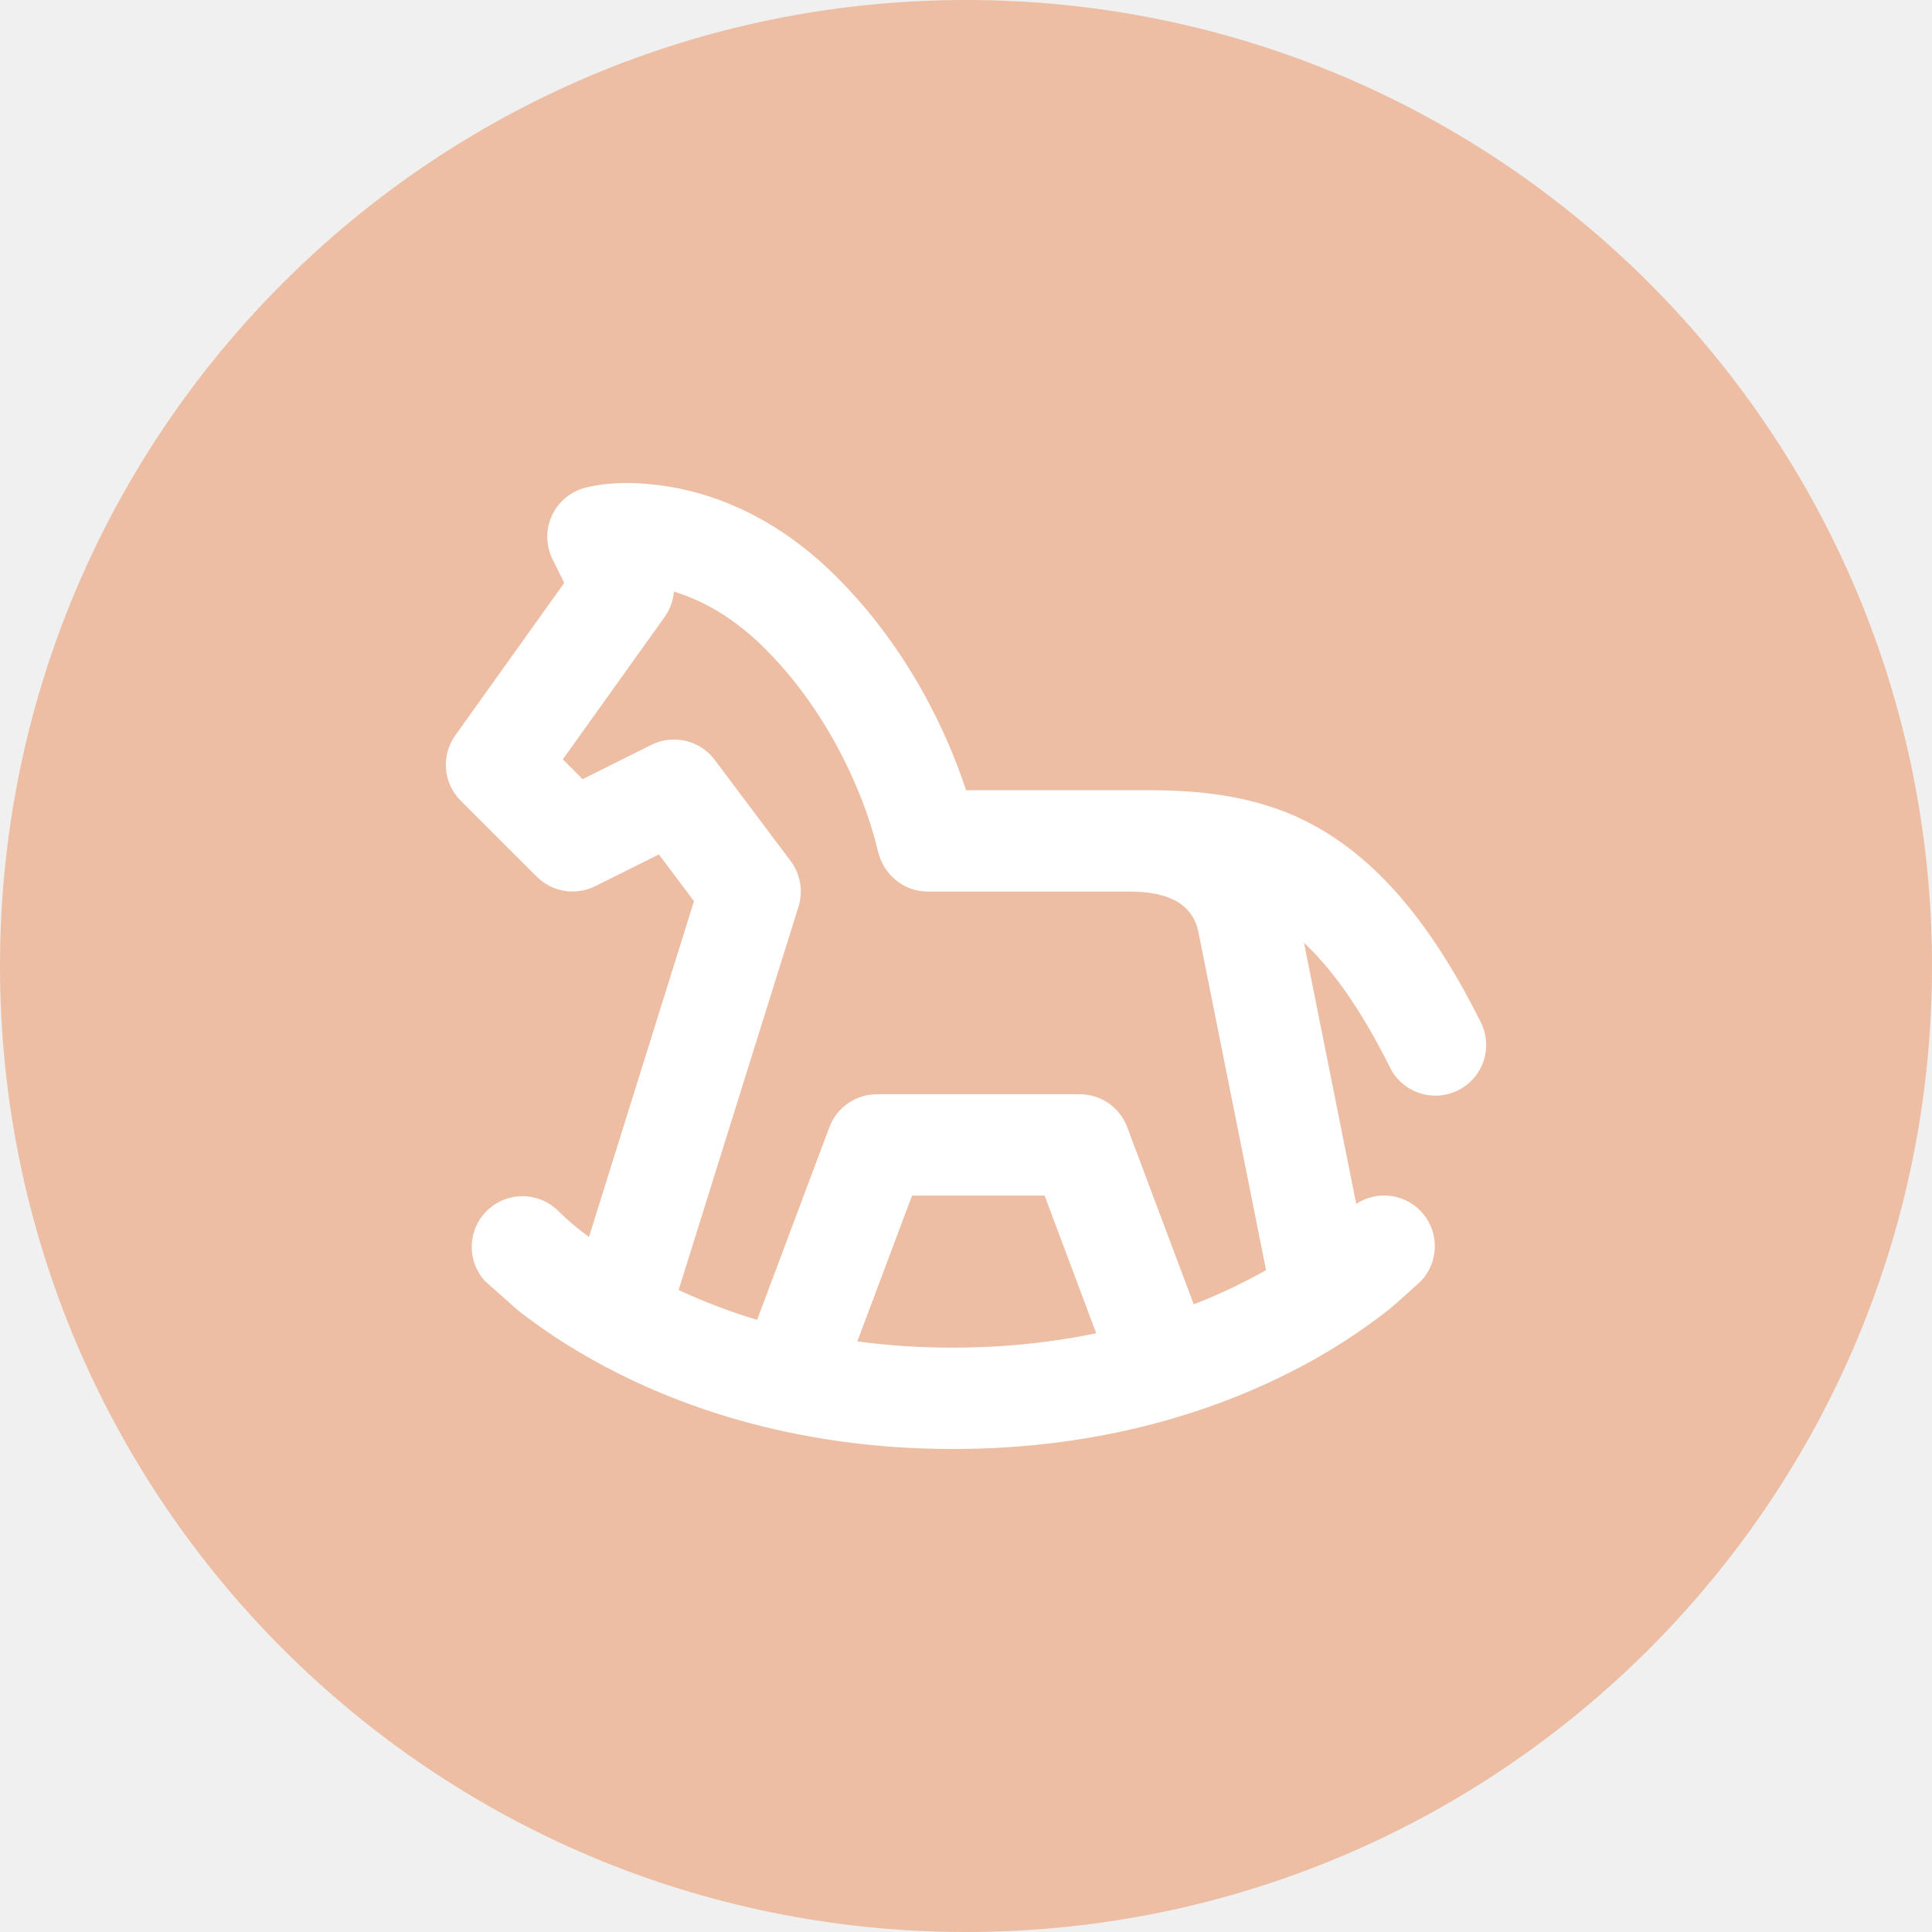
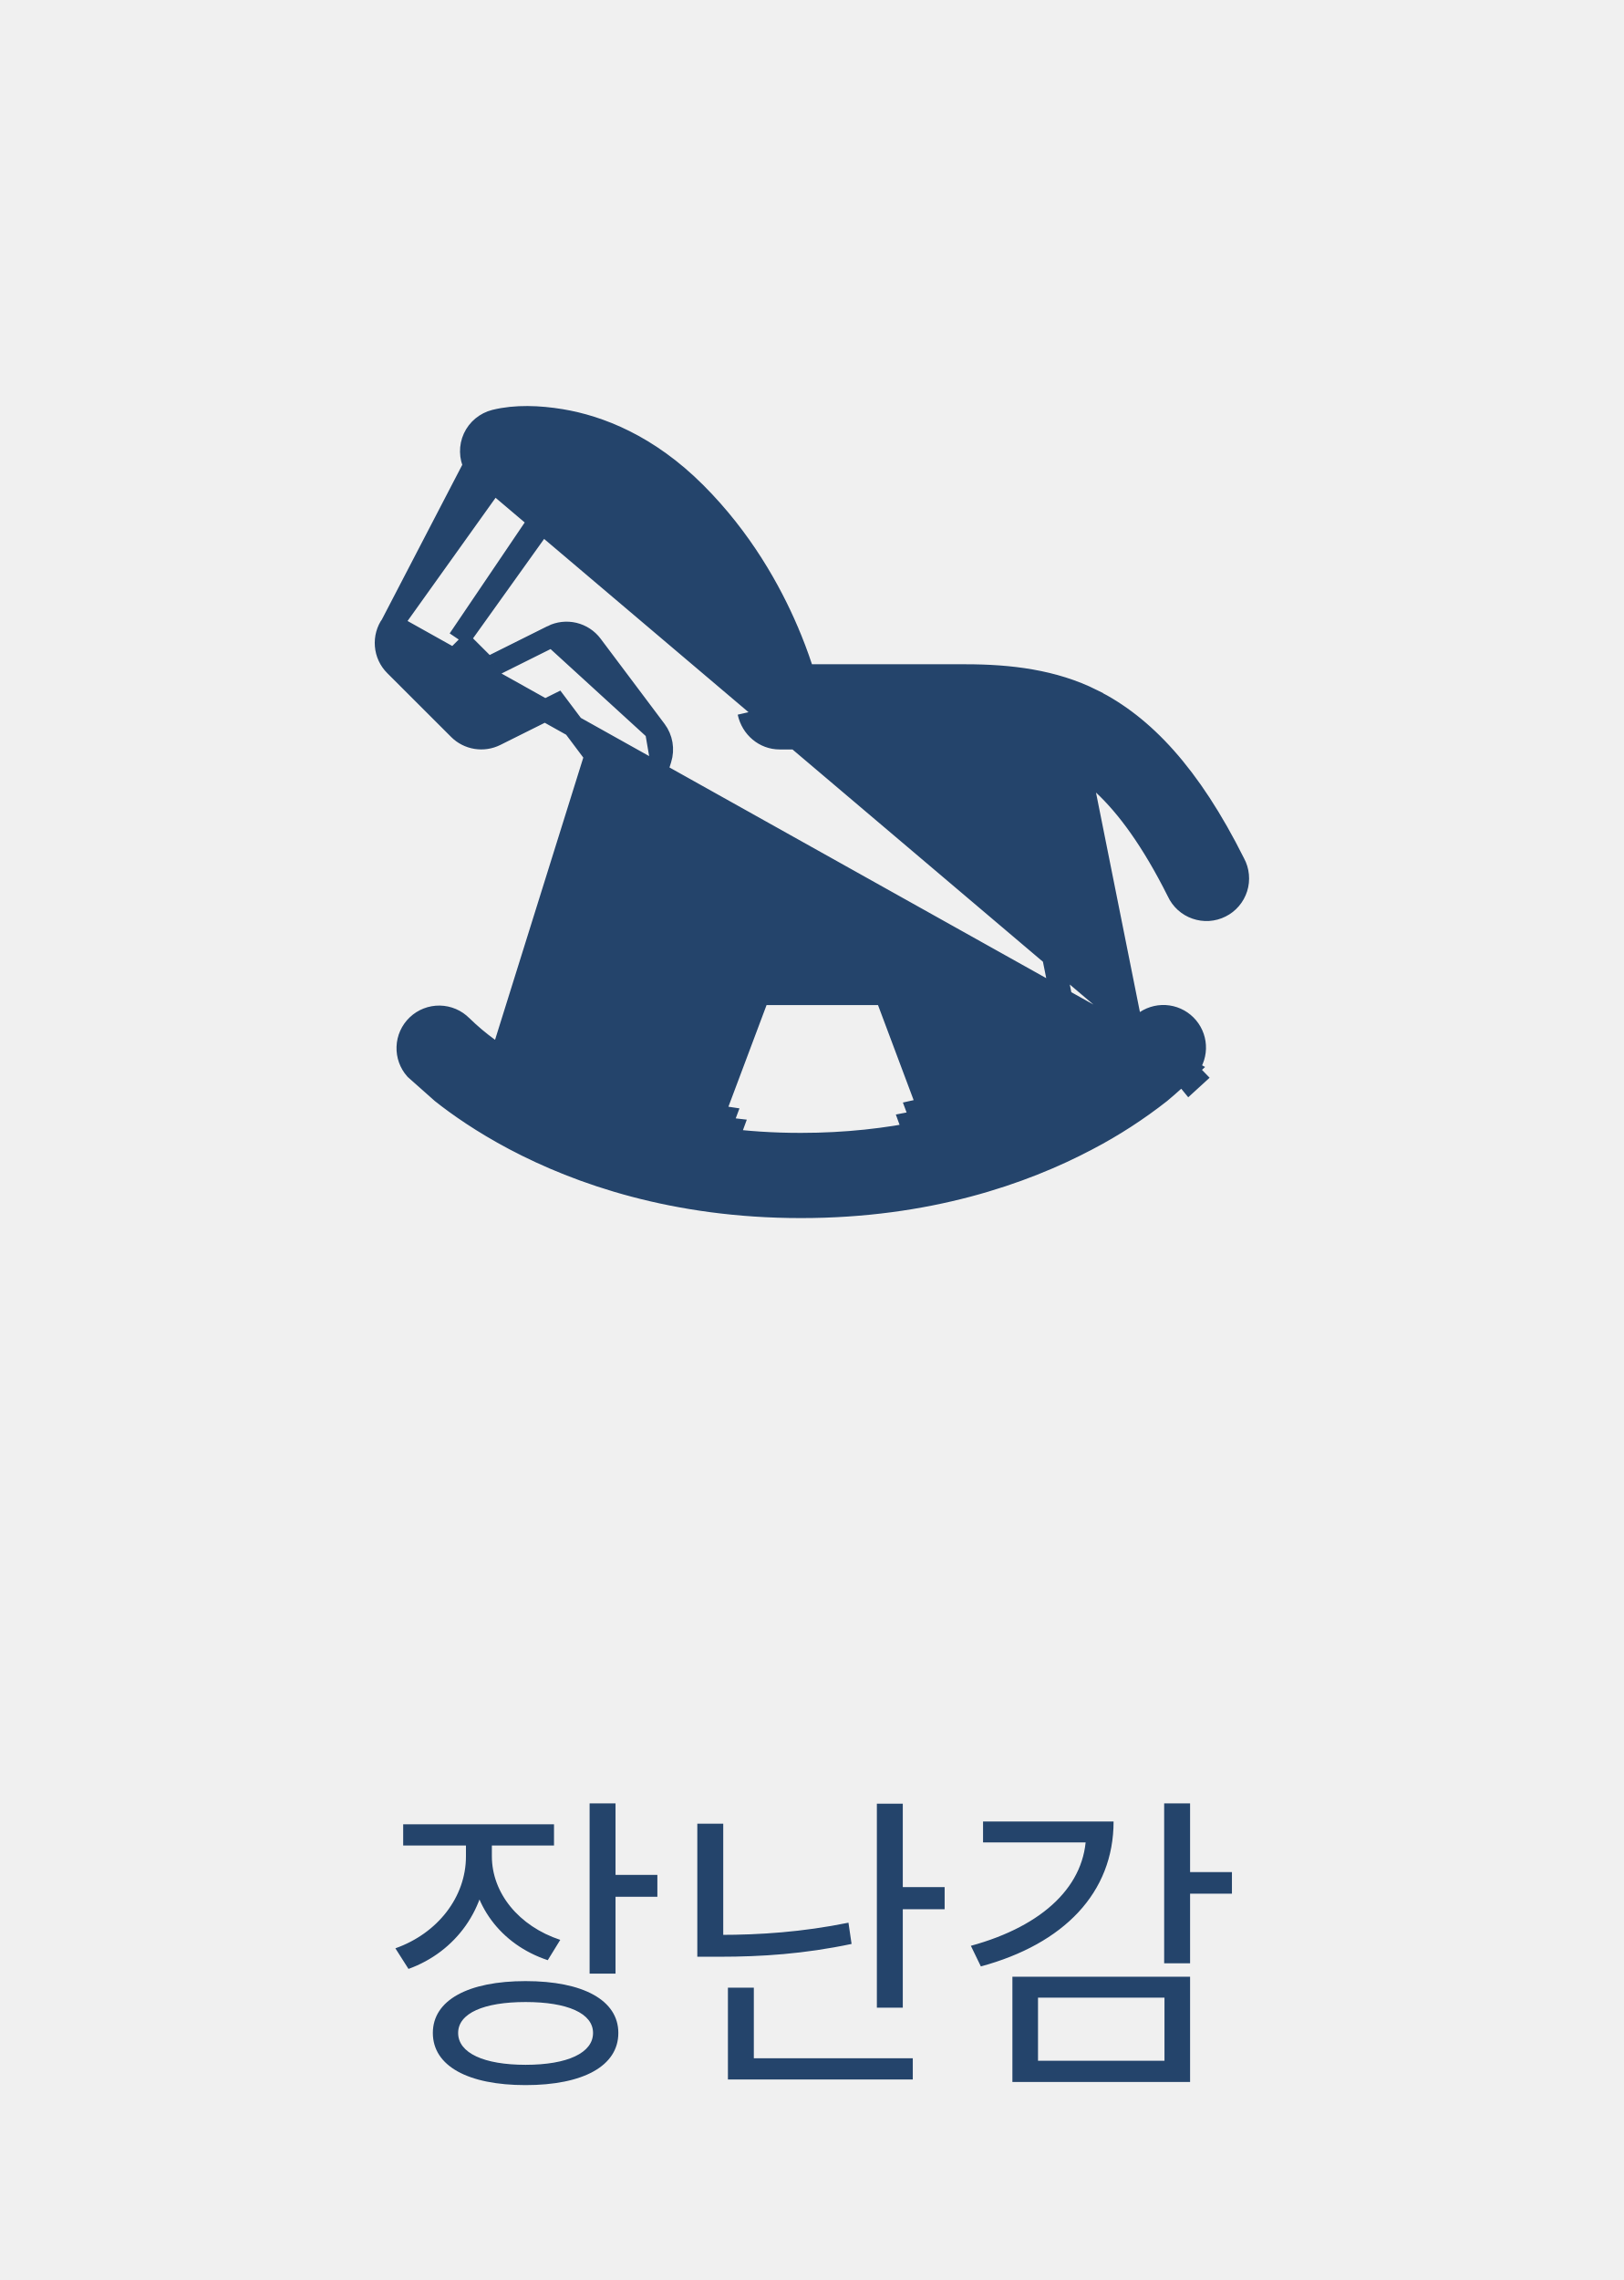
- <svg xmlns="http://www.w3.org/2000/svg" width="52" height="52" viewBox="0 0 52 52" fill="none">
-   <g filter="url(#filter0_b_496_1354)">
-     <circle cx="26" cy="26" r="26" fill="#EDBEA4" />
-   </g>
-   <path fill-rule="evenodd" clip-rule="evenodd" d="M14.874 15.057L15.188 15.688L12.254 19.793C12.066 20.056 11.978 20.377 12.005 20.698C12.031 21.02 12.171 21.322 12.4 21.55L14.447 23.596C14.65 23.799 14.911 23.932 15.194 23.978C15.476 24.023 15.766 23.979 16.022 23.851L17.734 22.997L18.679 24.255L15.853 33.293C15.564 33.083 15.29 32.852 15.034 32.603C14.783 32.348 14.442 32.202 14.085 32.196C13.727 32.191 13.381 32.325 13.122 32.571C12.863 32.817 12.71 33.155 12.698 33.512C12.685 33.87 12.814 34.217 13.055 34.481L13.923 35.252C14.465 35.681 15.261 36.241 16.309 36.796C18.415 37.909 21.531 39 25.649 39C29.767 39 32.885 37.909 34.99 36.796C35.83 36.355 36.629 35.838 37.376 35.252C37.586 35.084 38.27 34.458 38.244 34.481C38.474 34.238 38.608 33.919 38.618 33.584C38.629 33.25 38.516 32.923 38.301 32.666C38.086 32.409 37.784 32.24 37.453 32.192C37.121 32.143 36.783 32.218 36.503 32.402L35.097 25.376C35.811 26.043 36.582 27.074 37.396 28.698C37.473 28.863 37.582 29.012 37.717 29.135C37.852 29.258 38.011 29.352 38.184 29.413C38.356 29.473 38.539 29.498 38.721 29.487C38.904 29.475 39.082 29.427 39.245 29.346C39.409 29.264 39.554 29.15 39.673 29.011C39.792 28.872 39.881 28.711 39.937 28.537C39.992 28.363 40.011 28.179 39.994 27.997C39.977 27.816 39.923 27.639 39.837 27.478C38.395 24.596 36.853 22.954 35.132 22.094C33.821 21.44 32.366 21.268 30.918 21.268H26.002C25.865 20.855 25.711 20.448 25.539 20.048C24.98 18.747 24.041 17.05 22.52 15.53C20.938 13.949 19.308 13.316 18.025 13.101C17.297 12.982 16.489 12.943 15.763 13.125C15.565 13.174 15.38 13.268 15.223 13.398C15.066 13.529 14.94 13.693 14.855 13.878C14.77 14.064 14.727 14.266 14.731 14.47C14.734 14.674 14.783 14.875 14.874 15.057ZM34.076 34.185L32.257 25.093C32.074 24.181 31.203 24.001 30.403 23.996H24.967C24.308 23.996 23.763 23.521 23.625 22.887C23.477 22.283 23.278 21.693 23.03 21.123C22.565 20.038 21.797 18.665 20.59 17.458C19.698 16.567 18.837 16.134 18.138 15.924C18.118 16.169 18.032 16.405 17.888 16.606L15.148 20.439L15.681 20.972L17.532 20.048C17.818 19.906 18.145 19.867 18.456 19.941C18.767 20.014 19.042 20.194 19.234 20.449L21.282 23.177C21.411 23.35 21.498 23.552 21.534 23.765C21.571 23.978 21.556 24.196 21.492 24.402L18.265 34.721C18.881 35.008 19.585 35.286 20.378 35.525L22.324 30.337C22.422 30.077 22.596 29.853 22.825 29.695C23.053 29.537 23.324 29.452 23.602 29.452H29.062C29.339 29.452 29.611 29.537 29.839 29.695C30.067 29.853 30.242 30.077 30.339 30.337L32.13 35.107C32.881 34.814 33.531 34.495 34.076 34.185ZM29.505 35.885L28.116 32.18H24.548L23.075 36.104C23.928 36.218 24.788 36.274 25.649 36.272C27.081 36.272 28.366 36.122 29.505 35.885Z" fill="white" />
-   <defs>
-     <filter id="filter0_b_496_1354" x="-20" y="-20" width="92" height="92" filterUnits="userSpaceOnUse" color-interpolation-filters="sRGB">
-       <feFlood flood-opacity="0" result="BackgroundImageFix" />
-       <feGaussianBlur in="BackgroundImageFix" stdDeviation="10" />
-       <feComposite in2="SourceAlpha" operator="in" result="effect1_backgroundBlur_496_1354" />
-       <feBlend mode="normal" in="SourceGraphic" in2="effect1_backgroundBlur_496_1354" result="shape" />
-     </filter>
-   </defs>
+ <svg xmlns="http://www.w3.org/2000/svg" width="52" height="73" viewBox="0 0 52 73" fill="none">
+   <path d="M14.921 58.71H15.601V59.44C15.601 61.1 14.601 62.49 13.081 63.04L12.661 62.38C14.021 61.9 14.921 60.73 14.921 59.44V58.71ZM15.071 58.71H15.751V59.43C15.751 60.61 16.611 61.67 17.941 62.11L17.541 62.76C16.031 62.26 15.071 60.97 15.071 59.43V58.71ZM12.911 58.41H17.741V59.09H12.911V58.41ZM18.881 57.74H19.711V63.19H18.881V57.74ZM19.481 60.03H21.051V60.73H19.481V60.03ZM16.831 63.43C18.671 63.43 19.801 64.04 19.801 65.09C19.801 66.15 18.671 66.76 16.831 66.76C14.991 66.76 13.861 66.15 13.861 65.09C13.861 64.04 14.991 63.43 16.831 63.43ZM16.831 64.1C15.491 64.1 14.671 64.46 14.671 65.09C14.671 65.73 15.491 66.11 16.831 66.11C18.171 66.11 18.991 65.73 18.991 65.09C18.991 64.46 18.171 64.1 16.831 64.1ZM22.33 58.39H23.16V62.21H22.33V58.39ZM22.33 61.95H23.05C24.34 61.95 25.69 61.86 27.17 61.56L27.27 62.24C25.75 62.56 24.39 62.65 23.05 62.65H22.33V61.95ZM28.08 57.75H28.91V64.28H28.08V57.75ZM28.65 60.42H30.25V61.13H28.65V60.42ZM23.31 65.9H29.23V66.58H23.31V65.9ZM23.31 63.64H24.14V66.22H23.31V63.64ZM37.28 57.74H38.11V62.86H37.28V57.74ZM37.88 59.94H39.45V60.63H37.88V59.94ZM34.78 58.32H35.66C35.66 60.6 34.07 62.24 31.41 62.96L31.09 62.3C33.43 61.66 34.78 60.35 34.78 58.69V58.32ZM31.48 58.32H35.24V58.99H31.48V58.32ZM32.42 63.29H38.11V66.66H32.42V63.29ZM37.29 63.96H33.24V65.98H37.29V63.96Z" fill="#24446B" />
+   <path d="M15.188 14.901L15.188 14.901L15.502 15.532L15.596 15.72L15.473 15.891L12.539 19.997L15.188 14.901ZM15.188 14.901C15.12 14.765 15.083 14.616 15.081 14.464C15.078 14.313 15.11 14.162 15.173 14.024C15.236 13.887 15.33 13.765 15.447 13.668C15.564 13.571 15.701 13.501 15.848 13.464C16.509 13.299 17.264 13.331 17.968 13.447C19.184 13.65 20.746 14.252 22.272 15.777C23.754 17.258 24.671 18.913 25.217 20.186L25.217 20.187C25.385 20.577 25.536 20.974 25.669 21.378L25.748 21.618H26.002H30.918C32.343 21.618 33.735 21.788 34.975 22.407L34.975 22.408C36.605 23.221 38.102 24.792 39.523 27.635L39.523 27.635L39.528 27.644C39.593 27.764 39.633 27.895 39.645 28.03C39.658 28.166 39.644 28.302 39.603 28.431C39.562 28.561 39.495 28.681 39.407 28.784C39.319 28.887 39.211 28.972 39.089 29.032C38.968 29.093 38.835 29.129 38.699 29.138C38.563 29.146 38.428 29.127 38.299 29.082C38.171 29.038 38.053 28.967 37.952 28.876C37.852 28.785 37.771 28.674 37.714 28.551L37.714 28.551L37.709 28.541C36.883 26.893 36.089 25.824 35.336 25.12L34.541 24.377L34.754 25.445L36.16 32.471L36.262 32.98L36.696 32.695C36.904 32.558 37.155 32.502 37.402 32.538C37.648 32.574 37.873 32.7 38.033 32.891C38.193 33.082 38.277 33.325 38.269 33.573C38.261 33.819 38.164 34.053 37.997 34.232M15.188 14.901L37.997 34.232M37.997 34.232L37.986 34.242L37.913 34.309C37.849 34.367 37.76 34.448 37.664 34.535C37.468 34.711 37.254 34.901 37.158 34.977C36.429 35.55 35.648 36.055 34.827 36.486L34.826 36.486C32.765 37.576 29.703 38.65 25.649 38.65C21.596 38.65 18.535 37.576 16.473 36.486C15.451 35.945 14.675 35.401 14.148 34.983L13.302 34.232C13.13 34.038 13.039 33.785 13.048 33.525C13.057 33.259 13.17 33.008 13.363 32.825C13.556 32.642 13.813 32.542 14.079 32.546C14.345 32.551 14.598 32.659 14.785 32.849L14.785 32.849L14.79 32.853C15.058 33.115 15.345 33.356 15.648 33.576L16.042 33.862L16.187 33.397L19.013 24.36L19.066 24.188L18.958 24.045L18.014 22.787L17.839 22.554L17.578 22.684L15.866 23.538L15.866 23.538C15.675 23.633 15.46 23.666 15.25 23.632C15.039 23.598 14.845 23.499 14.695 23.349L12.647 21.303L12.647 21.303C12.477 21.133 12.373 20.909 12.354 20.669C12.334 20.43 12.399 20.192 12.539 19.997L37.997 34.232ZM34.469 34.365L34.249 34.489C33.689 34.807 33.025 35.133 32.257 35.433L31.927 35.562L31.802 35.23L30.012 30.46L30.012 30.46C29.939 30.267 29.809 30.1 29.64 29.983C29.47 29.865 29.268 29.802 29.062 29.802L34.469 34.365ZM34.469 34.365L34.42 34.116M34.469 34.365L34.42 34.116M34.42 34.116L32.6 25.024L32.6 25.024M34.42 34.116L32.6 25.024M32.6 25.024C32.484 24.447 32.139 24.089 31.71 23.888C31.301 23.696 30.822 23.649 30.406 23.646H30.403M32.6 25.024L30.403 23.646M30.403 23.646H24.967C24.484 23.646 24.073 23.298 23.967 22.813L23.967 22.813M30.403 23.646L23.967 22.813M23.967 22.813L23.965 22.804L23.967 22.813ZM17.824 15.464L18.239 15.588C18.992 15.815 19.904 16.278 20.837 17.211C22.085 18.458 22.874 19.871 23.351 20.984C23.351 20.985 23.352 20.985 23.352 20.985L23.03 21.123L17.824 15.464ZM17.824 15.464L17.789 15.895M17.824 15.464L17.789 15.895M17.789 15.895C17.774 16.078 17.71 16.253 17.604 16.402C17.604 16.402 17.604 16.402 17.604 16.402L14.863 20.235L14.69 20.476M17.789 15.895L14.69 20.476M14.69 20.476L14.9 20.686M14.69 20.476L14.9 20.686M14.9 20.686L15.434 21.219L15.612 21.398M14.9 20.686L15.612 21.398M15.612 21.398L15.837 21.285M15.612 21.398L15.837 21.285M15.837 21.285L17.688 20.362L17.689 20.361M15.837 21.285L17.689 20.361M17.689 20.361C17.901 20.255 18.144 20.227 18.375 20.281C18.607 20.336 18.812 20.47 18.954 20.66C18.954 20.66 18.954 20.66 18.954 20.66C18.954 20.66 18.954 20.66 18.954 20.66L21.001 23.387L17.689 20.361ZM21.158 24.298L21.158 24.298C21.206 24.145 21.216 23.982 21.189 23.824C21.162 23.666 21.098 23.516 21.002 23.388L21.158 24.298ZM21.158 24.298L17.931 34.617L17.84 34.909M21.158 24.298L17.84 34.909M17.84 34.909L18.117 35.038M17.84 34.909L18.117 35.038M18.117 35.038C18.747 35.331 19.467 35.616 20.277 35.86L20.591 35.954M18.117 35.038L20.591 35.954M20.591 35.954L20.706 35.648M20.591 35.954L20.706 35.648M20.706 35.648L22.652 30.46L22.652 30.46M20.706 35.648L22.652 30.46M22.652 30.46C22.724 30.267 22.854 30.1 23.024 29.983M22.652 30.46L23.024 29.983M25.65 36.622C27.106 36.622 28.414 36.469 29.577 36.227L29.976 36.144L29.833 35.762L28.444 32.057L28.358 31.83H28.116H24.548H24.305L24.22 32.057L22.747 35.981L22.593 36.393L23.029 36.451C23.898 36.567 24.773 36.624 25.65 36.622ZM25.65 36.622C25.65 36.622 25.649 36.622 25.649 36.622V36.272L25.65 36.622C25.65 36.622 25.65 36.622 25.65 36.622ZM29.505 35.885L29.177 36.008L29.157 35.953C29.275 35.931 29.391 35.908 29.505 35.885ZM29.505 35.885L29.434 35.542C29.416 35.546 29.399 35.549 29.381 35.553L29.505 35.885ZM23.075 36.104L23.121 35.757C23.148 35.761 23.175 35.764 23.201 35.768L23.075 36.104ZM23.075 36.104L23.403 36.227L23.432 36.148C23.313 36.135 23.194 36.12 23.075 36.104ZM23.024 29.983C23.194 29.865 23.395 29.802 23.602 29.802M23.024 29.983L23.602 29.802M23.602 29.802C23.602 29.802 23.602 29.802 23.602 29.802M23.602 29.802H23.602M23.602 29.802H29.061H23.602ZM37.99 34.24L38.233 34.491C38.211 34.511 38.156 34.561 38.084 34.627C37.975 34.497 37.934 34.328 37.966 34.268C37.97 34.263 37.975 34.257 37.98 34.252C37.984 34.247 37.988 34.242 37.99 34.24ZM38.004 34.226C38.005 34.225 38.005 34.225 38.003 34.227L38.004 34.226Z" fill="#24446B" stroke="#24446B" stroke-width="0.7" />
</svg>
